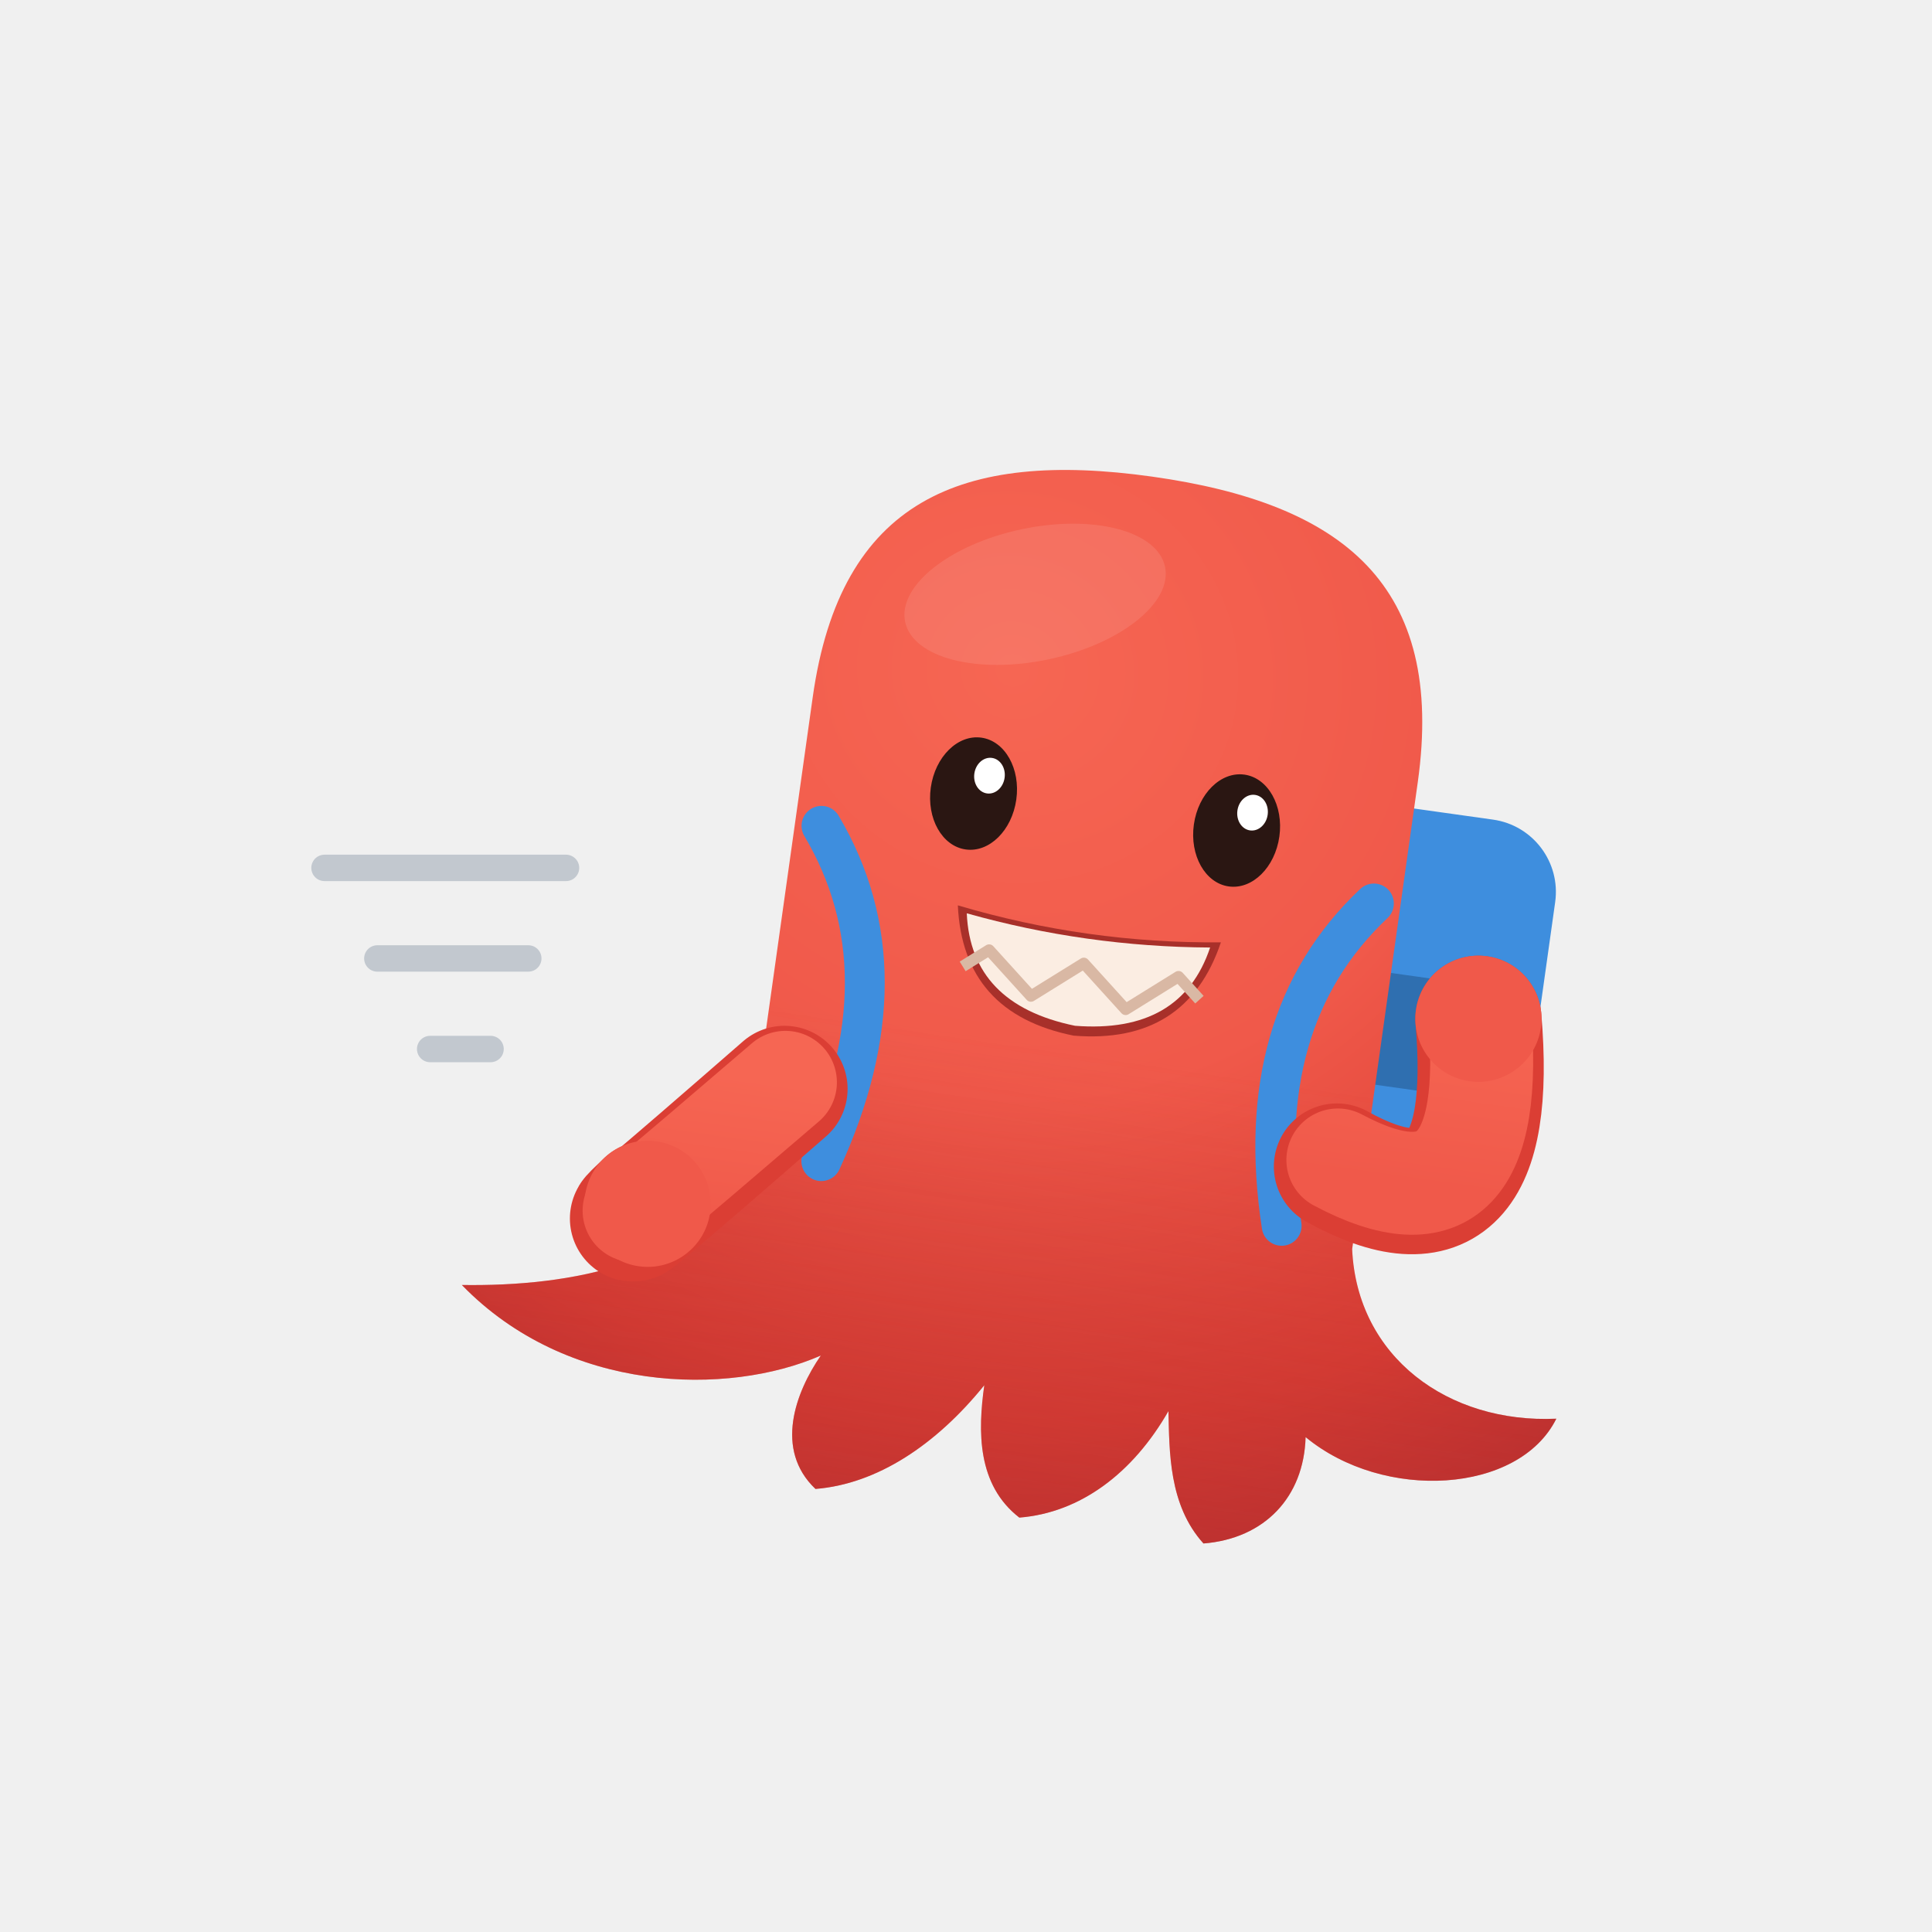
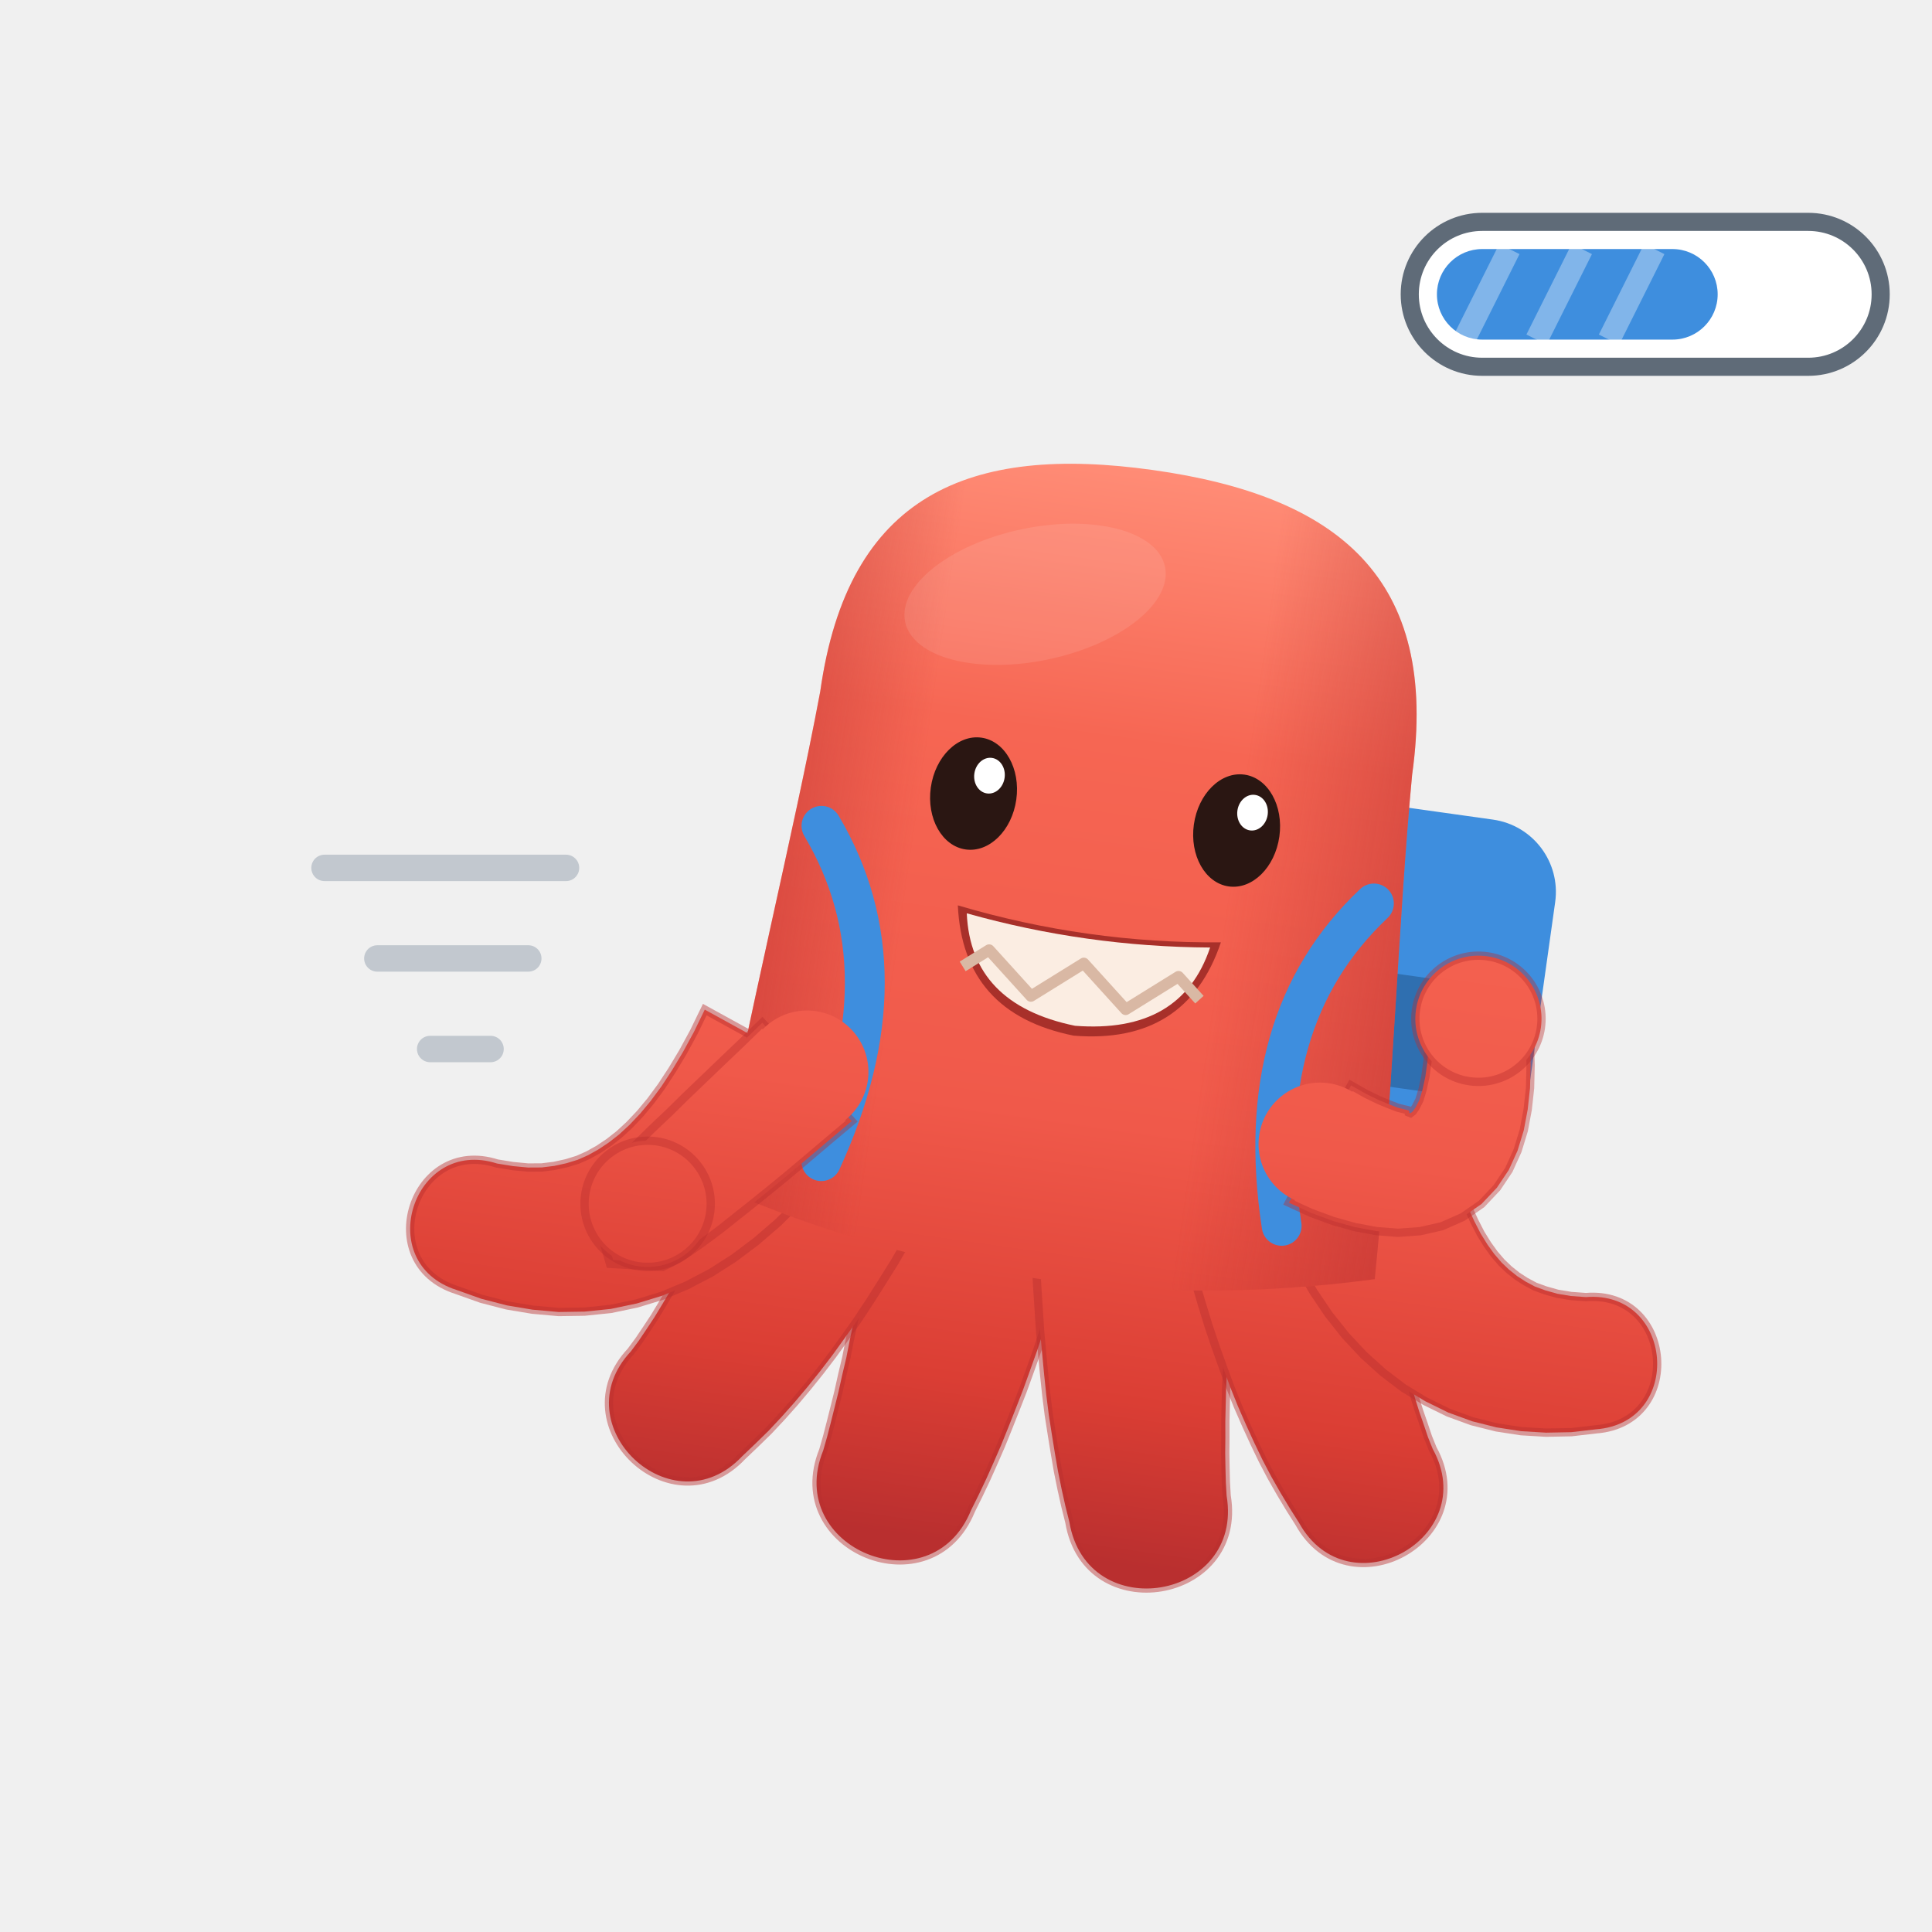
<svg xmlns="http://www.w3.org/2000/svg" viewBox="0 0 512 512" width="512" height="512">
  <defs>
-     <radialGradient id="bodyGrad" cx="0.42" cy="0.2" r="0.9">
-       <stop offset="0" stop-color="#F66653" />
-       <stop offset="0.45" stop-color="#F0594A" />
-       <stop offset="0.8" stop-color="#DB3E34" />
+     <linearGradient id="octoGrad" gradientUnits="userSpaceOnUse" x1="0" y1="-160" x2="0" y2="168">
+       <stop offset="0" stop-color="#FF8C76" />
+       <stop offset="0.25" stop-color="#F66653" />
+       <stop offset="0.6" stop-color="#F0594A" />
+       <stop offset="0.85" stop-color="#DB3E34" />
      <stop offset="1" stop-color="#B92F2F" />
-     </radialGradient>
-     <linearGradient id="hemShade" x1="0" y1="0" x2="0" y2="1">
-       <stop offset="0.55" stop-color="#B92F2F" stop-opacity="0" />
-       <stop offset="1" stop-color="#B92F2F" stop-opacity=".45" />
    </linearGradient>
-     <linearGradient id="armGrad" x1="0" y1="0" x2="0" y2="1">
-       <stop offset="0" stop-color="#F66653" />
-       <stop offset="1" stop-color="#F0594A" />
+     <linearGradient id="sideShade" x1="0" y1="0" x2="1" y2="0">
+       <stop offset="0" stop-color="#B92F2F" stop-opacity=".45" />
+       <stop offset="0.22" stop-color="#B92F2F" stop-opacity="0" />
+       <stop offset="0.7" stop-color="#B92F2F" stop-opacity="0" />
+       <stop offset="1" stop-color="#B92F2F" stop-opacity=".5" />
    </linearGradient>
  </defs>
  <path d="M 86 230 L 150 230" stroke="#AEB7C1" stroke-width="7" stroke-linecap="round" opacity=".7" />
  <path d="M 100 254 L 140 254" stroke="#AEB7C1" stroke-width="7" stroke-linecap="round" opacity=".7" />
  <path d="M 114 278 L 130 278" stroke="#AEB7C1" stroke-width="7" stroke-linecap="round" opacity=".7" />
  <g transform="translate(286 264) rotate(8) scale(0.88 0.88)">
    <rect x="68" y="-70" width="70" height="110" rx="22" fill="#3E8EDE" />
    <rect x="80" y="-20" width="46" height="34" rx="8" fill="#2F6FB0" />
-     <path d="M -92 64   L -92 -78 C -92 -138 -58 -158 0 -158 C 58 -158 92 -138 92 -78 L 92 64   C 98 96 128 112 160 106 C 152 130 112 138 86 122   C 88 140 78 154 60 158 C 48 148 46 132 44 120   C 36 140 22 154 4 158 C -10 150 -12 134 -12 120   C -24 140 -40 154 -58 158 C -72 148 -68 130 -62 118   C -88 134 -136 140 -172 112 C -140 108 -102 96 -92 64 Z" fill="url(#bodyGrad)" />
-     <path d="M -92 64   L -92 -78 C -92 -138 -58 -158 0 -158 C 58 -158 92 -138 92 -78 L 92 64   C 98 96 128 112 160 106 C 152 130 112 138 86 122   C 88 140 78 154 60 158 C 48 148 46 132 44 120   C 36 140 22 154 4 158 C -10 150 -12 134 -12 120   C -24 140 -40 154 -58 158 C -72 148 -68 130 -62 118   C -88 134 -136 140 -172 112 C -140 108 -102 96 -92 64 Z" fill="url(#hemShade)" />
+     <path d="M -52.0 38.2 L -52.0 46.0 L -52.0 53.5 L -52.1 60.8 L -52.2 67.9 L -52.3 74.9 L -52.5 81.6 L -52.7 88.1 L -53.0 94.4 L -53.3 100.5 L -53.6 106.4 L -54.0 112.1 L -54.3 117.6 L -54.8 122.9 L -55.2 128.0 L -55.7 132.8 L -56.2 137.5 L -56.7 141.9 L -57.3 146.2 C -65.0 177.1 -18.5 188.8 -10.7 157.8 L -9.1 153.0 L -7.5 147.9 L -6.0 142.7 L -4.5 137.3 L -3.1 131.7 L -1.7 125.9 L -0.3 120.0 L 1.0 113.8 L 2.3 107.5 L 3.5 100.9 L 4.7 94.2 L 5.9 87.3 L 7.0 80.2 L 8.0 72.9 L 9.1 65.4 L 10.1 57.7 L 11.0 49.8 L 12.0 41.8 Z" fill="url(#octoGrad)" stroke="#B92F2F" stroke-width="2.5" stroke-opacity=".45" />
+     <path d="M -7.9 42.7 L -6.7 50.7 L -5.6 58.6 L -4.3 66.3 L -3.1 73.7 L -1.8 81.0 L -0.4 88.1 L 1.0 94.9 L 2.4 101.6 L 3.9 108.0 L 5.4 114.3 L 6.9 120.3 L 8.5 126.2 L 10.2 131.8 L 11.9 137.3 L 13.6 142.6 L 15.4 147.7 L 17.2 152.5 L 19.1 157.2 C 28.7 187.7 74.5 173.2 64.9 142.8 L 64.1 138.8 L 63.4 134.6 L 62.7 130.2 L 62.1 125.6 L 61.4 120.7 L 60.8 115.6 L 60.2 110.3 L 59.7 104.7 L 59.1 99.0 L 58.6 93.0 L 58.2 86.8 L 57.7 80.4 L 57.4 73.8 L 57.0 66.9 L 56.7 59.8 L 56.4 52.6 L 56.1 45.1 L 55.9 37.3 Z" fill="url(#octoGrad)" stroke="#B92F2F" stroke-width="2.5" stroke-opacity=".45" />
+     <path d="M -88.0 28.1 L -89.5 35.3 L -91.0 42.3 L -92.5 49.1 L -94.1 55.6 L -95.7 62.0 L -97.4 68.1 L -99.1 74.0 L -100.7 79.7 L -102.5 85.2 L -104.2 90.5 L -106.0 95.5 L -107.8 100.3 L -109.6 105.0 L -111.4 109.3 L -113.2 113.5 L -115.1 117.5 L -116.9 121.2 L -118.8 124.7 C -136.4 149.7 -98.9 176.3 -81.2 151.3 L -77.8 147.0 L -74.4 142.6 L -71.1 137.9 L -67.9 133.1 L -64.7 128.0 L -61.6 122.8 L -58.5 117.3 L -55.5 111.6 L -52.5 105.8 L -49.6 99.7 L -46.8 93.5 L -43.9 87.0 L -41.2 80.3 L -38.5 73.4 L -35.8 66.4 L -33.2 59.1 L -30.6 51.6 L -28.0 43.9 Z" fill="url(#octoGrad)" stroke="#B92F2F" stroke-width="2.5" stroke-opacity=".45" />
+     <path d="M 32.3 45.0 L 35.1 52.4 L 37.9 59.6 L 40.7 66.7 L 43.6 73.5 L 46.5 80.1 L 49.4 86.5 L 52.3 92.7 L 55.3 98.7 L 58.4 104.6 L 61.4 110.2 L 64.5 115.6 L 67.7 120.8 L 70.9 125.8 L 74.1 130.6 L 77.4 135.2 L 80.8 139.6 L 84.2 143.8 L 87.6 147.8 C 106.0 172.3 142.8 144.7 124.4 120.2 L 122.5 116.9 L 120.7 113.3 L 118.8 109.6 L 116.9 105.6 L 115.1 101.4 L 113.2 97.0 L 111.3 92.4 L 109.5 87.5 L 107.6 82.4 L 105.8 77.2 L 104.0 71.6 L 102.2 65.9 L 100.4 60.0 L 98.6 53.8 L 96.8 47.4 L 95.1 40.8 L 93.4 34.0 L 91.7 27.0 Z" fill="url(#octoGrad)" stroke="#B92F2F" stroke-width="2.5" stroke-opacity=".45" />
+     <path d="M -111.1 19.7 L -113.4 26.8 L -115.8 33.2 L -118.3 39.1 L -120.8 44.4 L -123.4 49.2 L -126.0 53.4 L -128.7 57.2 L -131.4 60.5 L -134.1 63.3 L -136.9 65.8 L -139.8 68.0 L -142.7 69.8 L -145.9 71.3 L -149.4 72.6 L -153.1 73.6 L -157.2 74.2 L -161.7 74.4 L -166.6 74.3 C -192.8 69.8 -199.6 109.2 -173.4 113.7 L -165.6 115.3 L -157.7 116.2 L -149.9 116.4 L -142.0 116.0 L -134.3 114.8 L -126.6 112.9 L -119.1 110.2 L -111.8 106.8 L -104.9 102.7 L -98.2 97.9 L -91.9 92.5 L -86.0 86.6 L -80.3 80.1 L -75.0 73.1 L -70.1 65.6 L -65.4 57.6 L -61.0 49.2 L -56.9 40.3 Z" fill="url(#octoGrad)" stroke="#B92F2F" stroke-width="2.5" stroke-opacity=".45" />
+     <path d="M 59.1 40.8 L 63.2 49.2 L 67.6 57.2 L 72.2 64.7 L 77.1 71.8 L 82.3 78.4 L 87.8 84.5 L 93.7 90.1 L 99.9 95.1 L 106.4 99.5 L 113.2 103.3 L 120.2 106.3 L 127.5 108.7 L 135.0 110.3 L 142.5 111.1 L 150.0 111.2 L 157.5 110.6 L 165.0 109.4 L 172.3 107.5 C 198.3 101.8 189.6 62.7 163.7 68.5 L 159.2 68.8 L 155.1 68.7 L 151.4 68.2 L 148.1 67.5 L 145.1 66.4 L 142.3 65.1 L 139.6 63.5 L 137.1 61.7 L 134.6 59.5 L 132.2 57.0 L 129.7 54.0 L 127.3 50.6 L 124.8 46.7 L 122.3 42.3 L 119.9 37.4 L 117.5 31.9 L 115.2 25.8 L 112.9 19.2 Z" fill="url(#octoGrad)" stroke="#B92F2F" stroke-width="2.5" stroke-opacity=".45" />
+     <path d="M -100 72 C -98 20 -92 -36 -90 -80 C -90 -140 -56 -160 0 -160   C 56 -160 90 -140 90 -80 C 92 -36 98 20 100 72 Q 0 100 -100 72 Z" fill="url(#octoGrad)" />
+     <path d="M -100 72 C -98 20 -92 -36 -90 -80 C -90 -140 -56 -160 0 -160   C 56 -160 90 -140 90 -80 C 92 -36 98 20 100 72 Q 0 100 -100 72 Z" fill="url(#sideShade)" />
    <ellipse cx="-30" cy="-118" rx="40" ry="20" fill="#fff" opacity=".10" transform="rotate(-20 -30 -118)" />
    <path d="M -84 -40 Q -52 0 -70 60 M 84 -40 Q 52 0 70 60" stroke="#3E8EDE" stroke-width="12" fill="none" stroke-linecap="round" />
    <ellipse cx="-40" cy="-56" rx="13" ry="17" fill="#2A1612" />
    <ellipse cx="-36" cy="-62" rx="4.6" ry="5.4" fill="#FFFFFF" />
    <ellipse cx="40" cy="-56" rx="13" ry="17" fill="#2A1612" />
    <ellipse cx="44" cy="-62" rx="4.6" ry="5.4" fill="#FFFFFF" />
    <path d="M -40 -22 Q 0 -16 40 -22 Q 34 10 0 12 Q -34 10 -40 -22 Z" fill="#A8302A" />
    <path d="M -37 -20 Q 0 -15 37 -20 Q 32 7 0 9 Q -32 7 -37 -20 Z" fill="#FBEDE2" />
    <path d="M -36 -4 L -28.8 -10 L -21.6 -4 L -14.4 2 L -7.2 -4 L 0 -10 L 7.2 -4 L 14.4 2 L 21.6 -4 L 28.8 -10 L 36 -4" fill="none" stroke="#D9B8A4" stroke-width="3.4" stroke-linejoin="round" />
-     <path d="M -84 40 Q -136 100 -120 80" fill="none" stroke="#DB3E34" stroke-width="38" stroke-linecap="round" />
-     <path d="M -84 38 Q -136 97 -120 78" fill="none" stroke="url(#armGrad)" stroke-width="31" stroke-linecap="round" />
-     <circle cx="-120" cy="80" r="19" fill="#F0594A" />
-     <path d="M 84 40 Q 136 60 120 -10" fill="none" stroke="#DB3E34" stroke-width="38" stroke-linecap="round" />
-     <path d="M 84 38 Q 136 57 120 -12" fill="none" stroke="url(#armGrad)" stroke-width="31" stroke-linecap="round" />
-     <circle cx="120" cy="-10" r="19" fill="#F0594A" />
+     <path d="M -93.4 21.2 L -99.0 28.4 L -104.3 35.1 L -109.1 41.2 L -113.5 46.8 L -117.4 51.9 L -121.0 56.4 L -124.1 60.4 L -126.7 63.8 L -128.9 66.7 L -130.6 69.0 L -131.8 70.6 L -132.2 71.4 L -131.0 70.8 L -116.2 69.8 L -107.3 88.7 L -108.3 90.6 L -108.2 89.9 L -107.4 88.2 C -96.6 71.4 -121.7 55.1 -132.6 71.8 L -134.3 74.0 L -135.8 76.2 L -137.6 79.8 L -128.7 99.5 L -112.9 98.2 L -110.0 96.2 L -107.8 94.5 L -105.6 92.6 L -103.1 90.3 L -100.2 87.5 L -96.9 84.2 L -93.3 80.4 L -89.2 76.1 L -84.7 71.3 L -79.8 66.0 L -74.5 60.1 L -68.8 53.7 L -62.6 46.8 Z" fill="url(#octoGrad)" stroke="#B92F2F" stroke-width="2.5" stroke-opacity=".4" />
+     <circle cx="-78" cy="34" r="18.5" fill="url(#octoGrad)" />
+     <circle cx="-120" cy="80" r="19" fill="url(#octoGrad)" stroke="#B92F2F" stroke-width="2.5" stroke-opacity=".4" />
+     <path d="M 71.2 52.8 L 78.2 54.9 L 85.1 56.4 L 91.8 57.3 L 98.5 57.6 L 105.0 57.2 L 111.5 55.8 L 117.8 53.4 L 123.6 49.8 L 128.7 45.1 L 132.6 39.6 L 135.4 33.8 L 137.2 27.7 L 138.2 21.4 L 138.5 15.0 L 138.3 8.5 L 137.5 1.6 L 136.3 -5.5 L 134.7 -13.0 C 130.7 -32.5 101.3 -26.6 105.3 -7.0 L 106.1 -0.8 L 106.6 4.7 L 106.6 9.5 L 106.3 13.5 L 105.8 16.7 L 105.0 19.0 L 104.3 20.4 L 103.7 21.0 L 103.3 20.9 L 103.3 20.6 L 103.2 20.3 L 102.7 20.2 L 101.6 20.1 L 99.7 19.9 L 97.1 19.3 L 93.6 18.4 L 89.6 17.1 L 84.8 15.2 Z" fill="url(#octoGrad)" stroke="#B92F2F" stroke-width="2.5" stroke-opacity=".4" />
+     <circle cx="78" cy="34" r="18.5" fill="url(#octoGrad)" />
+     <circle cx="120" cy="-10" r="19" fill="url(#octoGrad)" stroke="#B92F2F" stroke-width="2.5" stroke-opacity=".4" />
+   </g>
+   <g transform="translate(436 78) scale(1.2)">
+     <rect x="-52" y="-16" width="104" height="32" rx="16" fill="#fff" stroke="#5F6B78" stroke-width="4" />
+     <rect x="-46" y="-10" width="62" height="20" rx="10" fill="#3E8EDE" />
+     <path d="M -30 -10 l -10 20 M -14 -10 l -10 20 M 2 -10 l -10 20" stroke="#fff" stroke-width="5" opacity=".35" />
  </g>
</svg>
